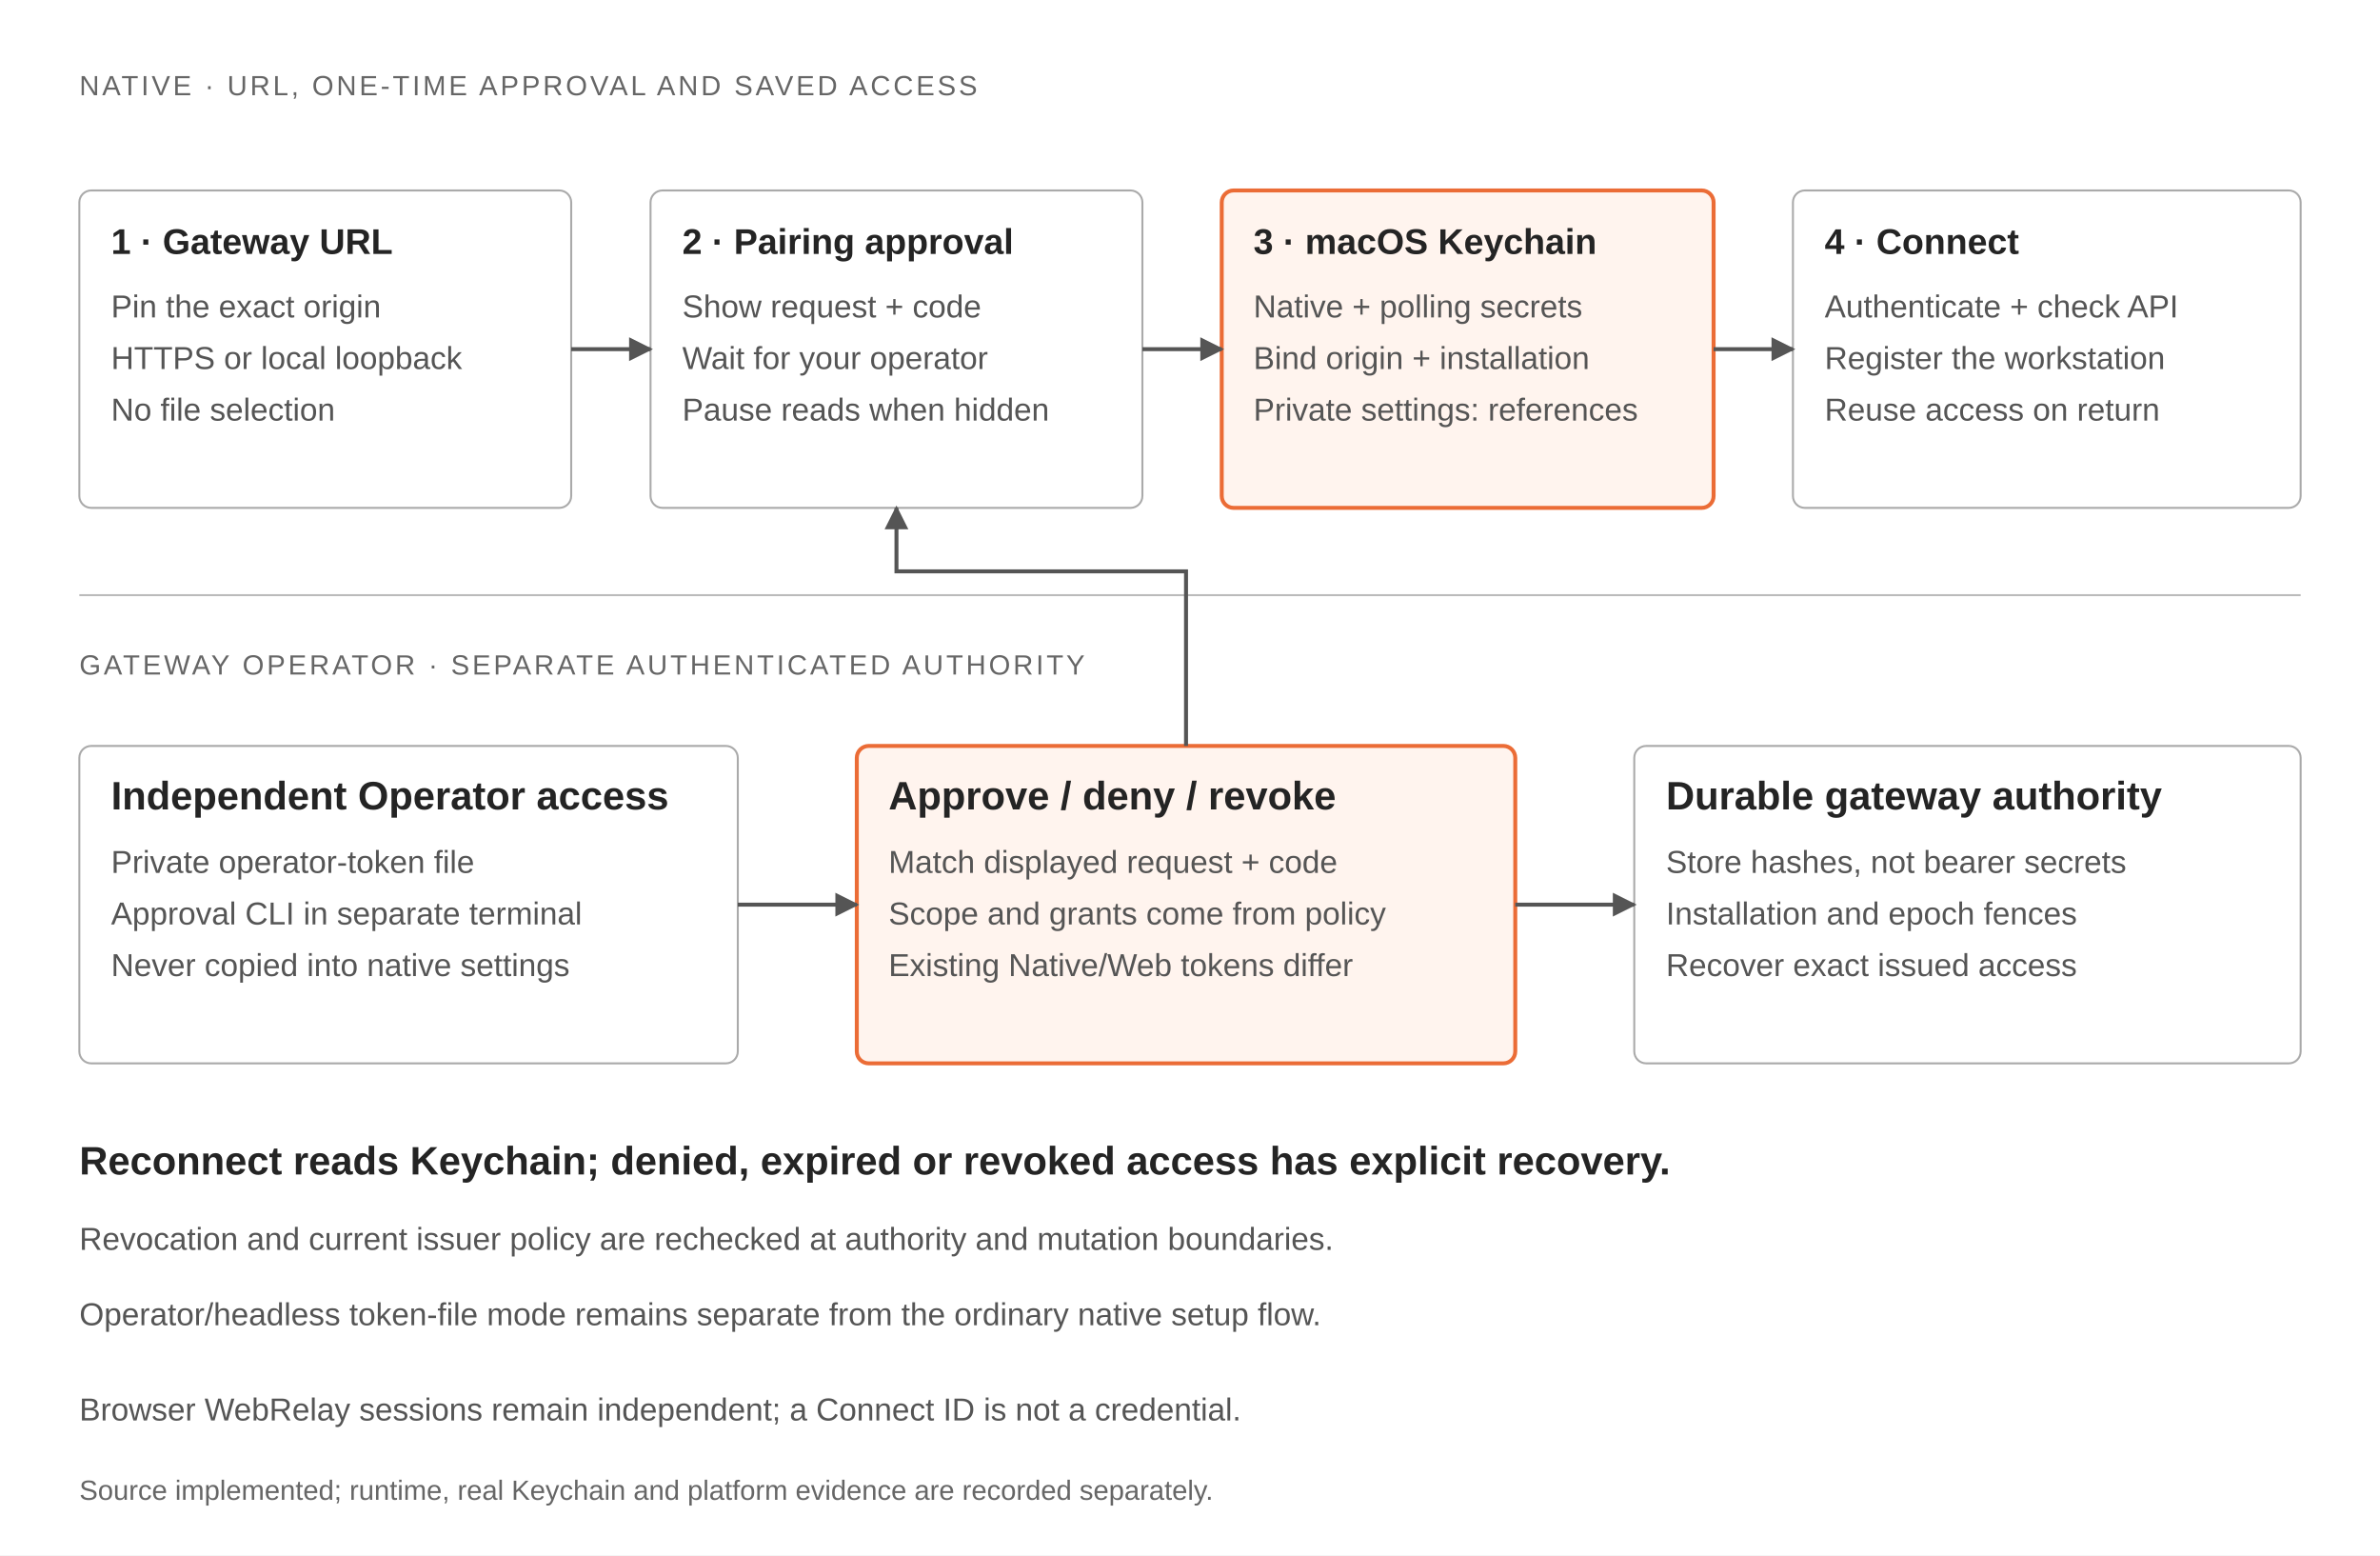
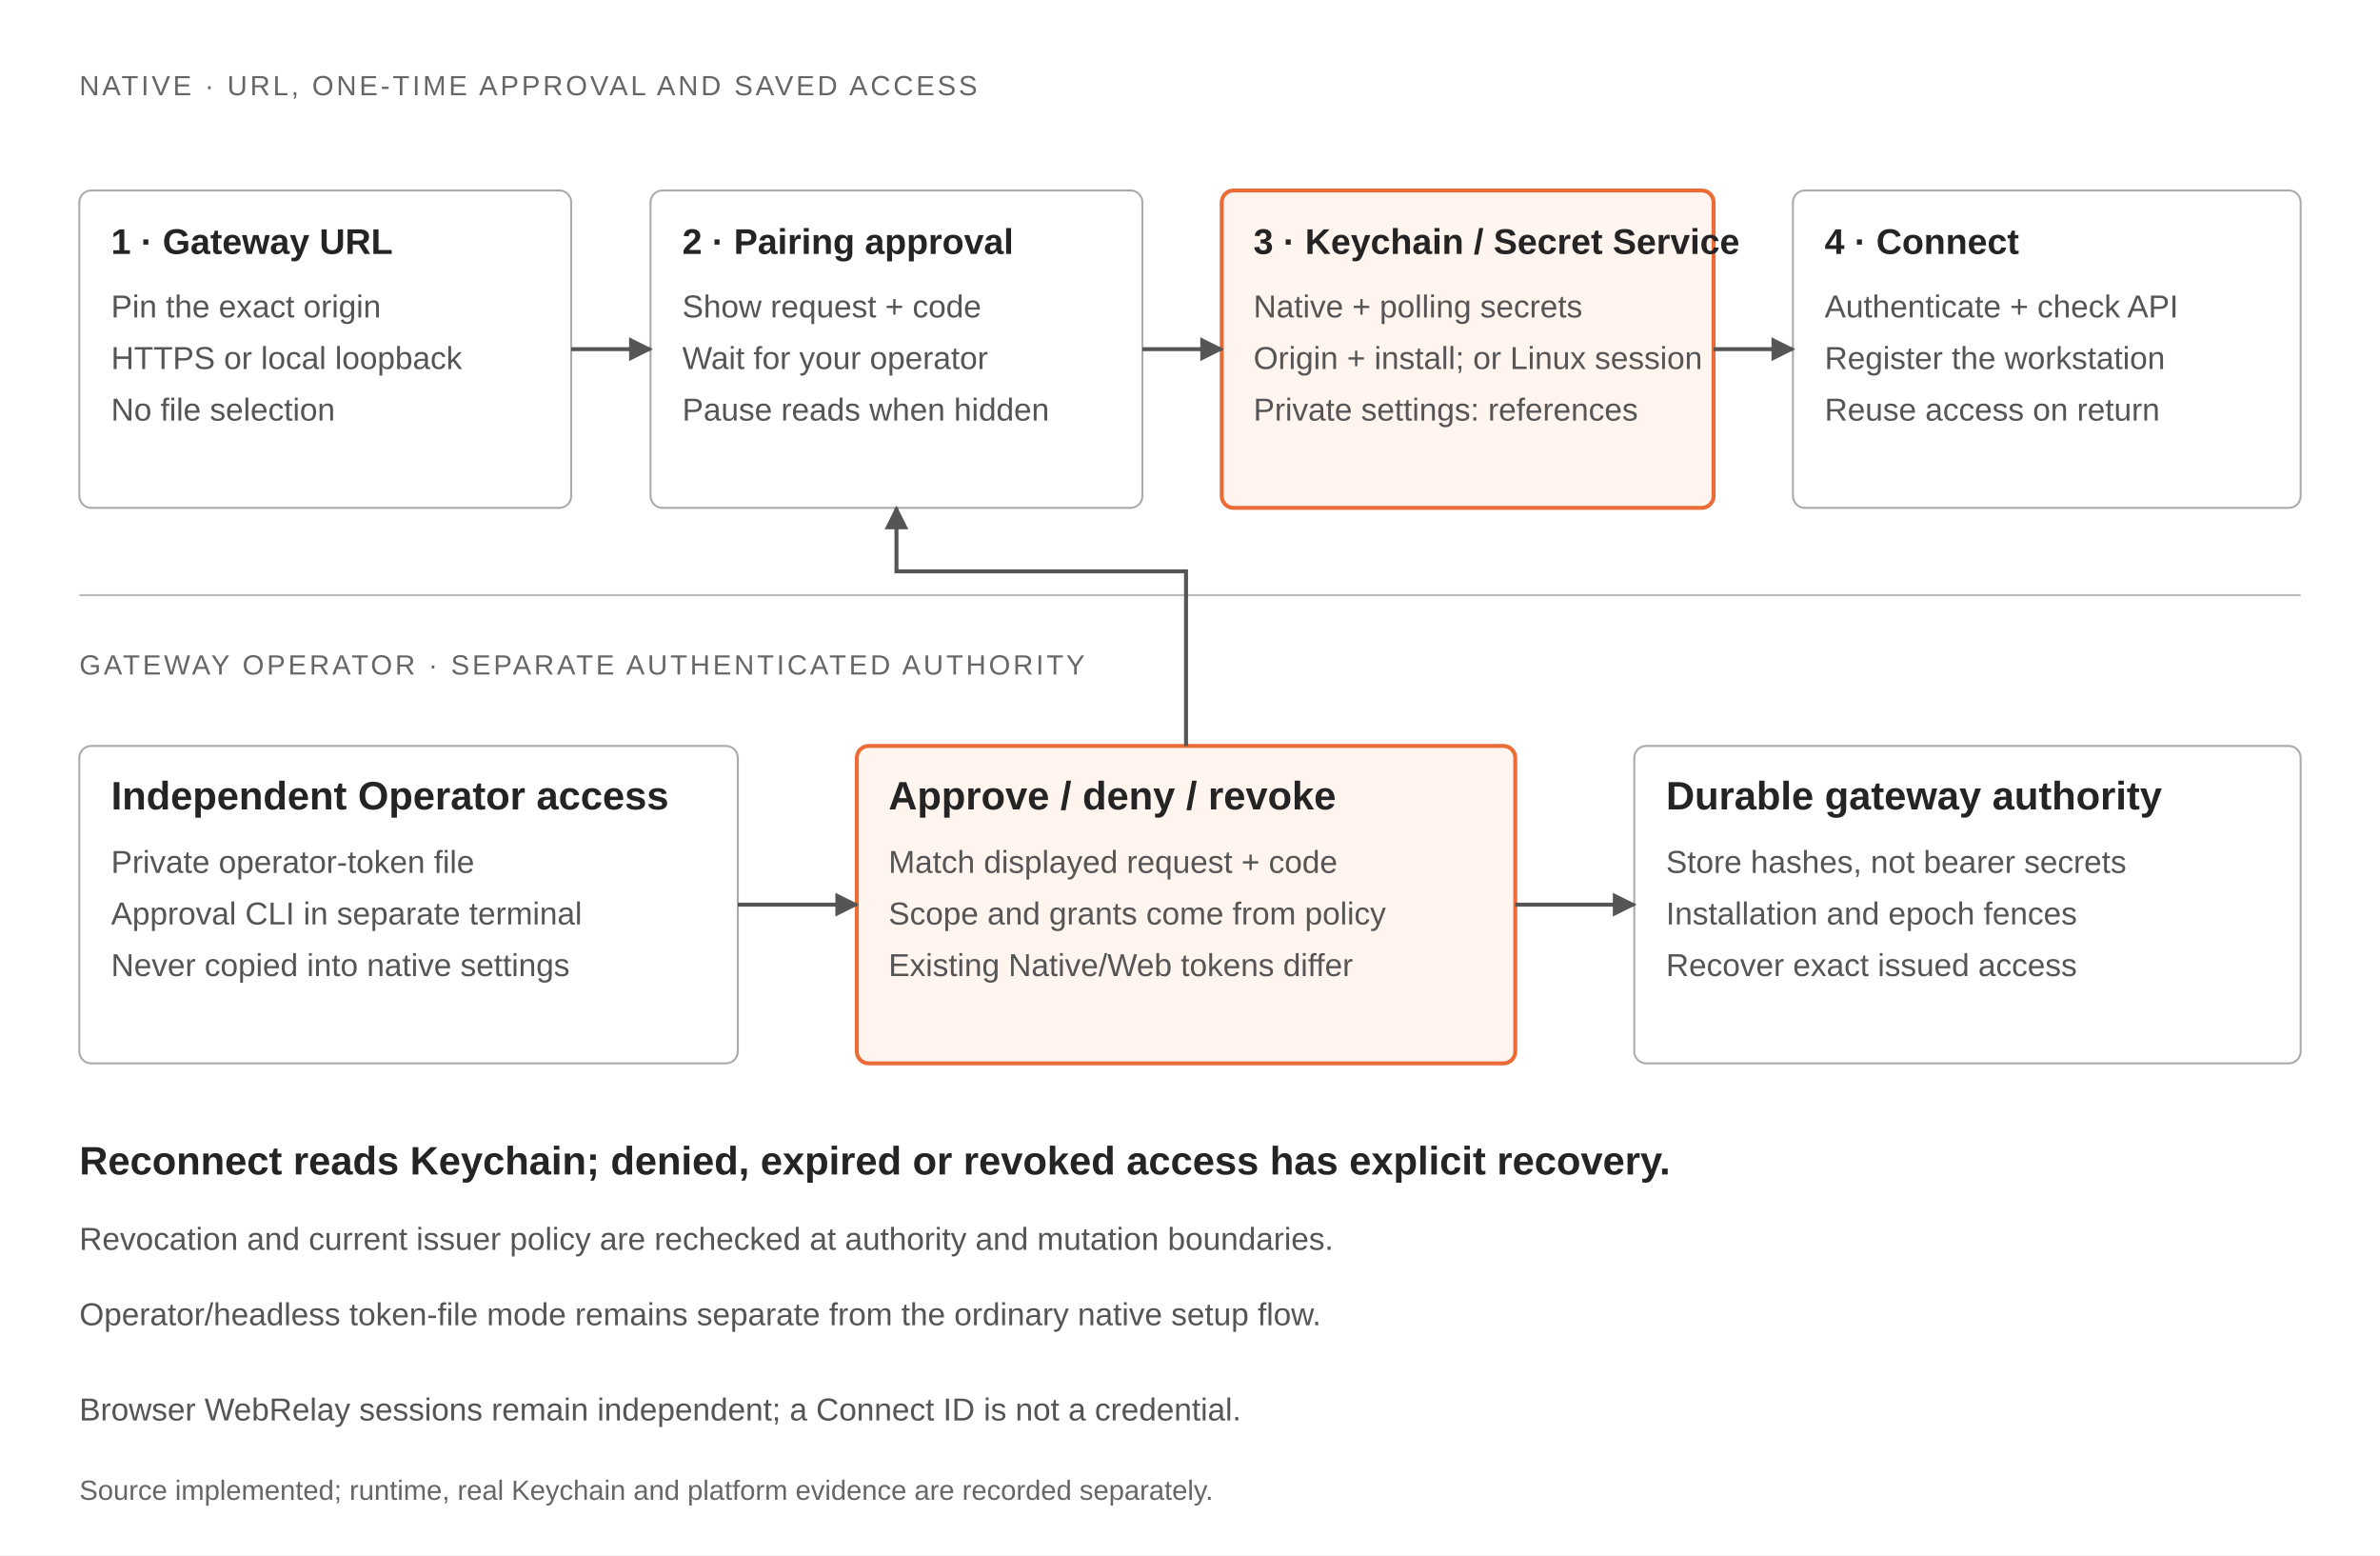
<svg xmlns="http://www.w3.org/2000/svg" viewBox="0 0 1200 784" role="img" aria-labelledby="native-connections-title native-connections-desc">
  <style>text{font-family:Geist,Arial,sans-serif;fill:#242424}.zone{font-size:14px;letter-spacing:1.4px;fill:#666}.label{font-size:20px;font-weight:600}.note{font-size:16px;fill:#555}.small{font-size:14px;fill:#666}.node{fill:#fff;stroke:#aaa;stroke-width:1}.focus{fill:#fff4ee;stroke:#eb6c36;stroke-width:2}.wire{fill:none;stroke:#555;stroke-width:2;marker-end:url(#arrow)}.lane{fill:#fafafa;stroke:#ddd;stroke-width:1}</style>
  <defs>
    <marker id="arrow" viewBox="0 0 10 10" refX="9" refY="5" markerWidth="6" markerHeight="6" orient="auto">
      <path d="M 0 0 L 10 5 L 0 10 z" fill="#555" />
    </marker>
  </defs>
  <rect width="1200" height="784" fill="#fff" />
  <text x="40" y="48" class="zone">NATIVE · URL, ONE-TIME APPROVAL AND SAVED ACCESS</text>
  <g data-card="true">
    <rect x="40" y="96" width="248" height="160" rx="6" class="node" />
    <text x="56" y="128" class="label" style="font-size:18px">1 · Gateway URL</text>
    <text x="56" y="160" class="note">Pin the exact origin</text>
    <text x="56" y="186" class="note">HTTPS or local loopback</text>
    <text x="56" y="212" class="note">No file selection</text>
  </g>
  <g data-card="true">
    <rect x="328" y="96" width="248" height="160" rx="6" class="node" />
    <text x="344" y="128" class="label" style="font-size:18px">2 · Pairing approval</text>
    <text x="344" y="160" class="note">Show request + code</text>
    <text x="344" y="186" class="note">Wait for your operator</text>
    <text x="344" y="212" class="note">Pause reads when hidden</text>
  </g>
  <g data-card="true">
    <rect x="616" y="96" width="248" height="160" rx="6" class="focus" />
-     <text x="632" y="128" class="label" style="font-size:18px">3 · macOS Keychain</text>
+     <text x="632" y="128" class="label" style="font-size:18px">3 · Keychain / Secret Service</text>
    <text x="632" y="160" class="note">Native + polling secrets</text>
-     <text x="632" y="186" class="note">Bind origin + installation</text>
+     <text x="632" y="186" class="note">Origin + install; or Linux session</text>
    <text x="632" y="212" class="note">Private settings: references</text>
  </g>
  <g data-card="true">
    <rect x="904" y="96" width="256" height="160" rx="6" class="node" />
    <text x="920" y="128" class="label" style="font-size:18px">4 · Connect</text>
    <text x="920" y="160" class="note">Authenticate + check API</text>
    <text x="920" y="186" class="note">Register the workstation</text>
    <text x="920" y="212" class="note">Reuse access on return</text>
  </g>
  <path d="M 288 176 H 328" class="wire" />
  <path d="M 576 176 H 616" class="wire" />
  <path d="M 864 176 H 904" class="wire" />
  <path d="M 40 300 H 1160" stroke="#bbb" />
  <text x="40" y="340" class="zone">GATEWAY OPERATOR · SEPARATE AUTHENTICATED AUTHORITY</text>
  <g data-card="true">
    <rect x="40" y="376" width="332" height="160" rx="6" class="node" />
    <text x="56" y="408" class="label">Independent Operator access</text>
    <text x="56" y="440" class="note">Private operator-token file</text>
    <text x="56" y="466" class="note">Approval CLI in separate terminal</text>
    <text x="56" y="492" class="note">Never copied into native settings</text>
  </g>
  <g data-card="true">
    <rect x="432" y="376" width="332" height="160" rx="6" class="focus" />
    <text x="448" y="408" class="label">Approve / deny / revoke</text>
    <text x="448" y="440" class="note">Match displayed request + code</text>
    <text x="448" y="466" class="note">Scope and grants come from policy</text>
    <text x="448" y="492" class="note">Existing Native/Web tokens differ</text>
  </g>
  <g data-card="true">
    <rect x="824" y="376" width="336" height="160" rx="6" class="node" />
    <text x="840" y="408" class="label">Durable gateway authority</text>
    <text x="840" y="440" class="note">Store hashes, not bearer secrets</text>
    <text x="840" y="466" class="note">Installation and epoch fences</text>
    <text x="840" y="492" class="note">Recover exact issued access</text>
  </g>
  <path d="M 372 456 H 432" class="wire" />
  <path d="M 764 456 H 824" class="wire" />
  <path d="M 598 376 V 288 H 452 V 256" class="wire" />
  <text x="40" y="592" class="label">Reconnect reads Keychain; denied, expired or revoked access has explicit recovery.</text>
  <text x="40" y="630" class="note">Revocation and current issuer policy are rechecked at authority and mutation boundaries.</text>
  <text x="40" y="668" class="note">Operator/headless token-file mode remains separate from the ordinary native setup flow.</text>
  <text x="40" y="716" class="note">Browser WebRelay sessions remain independent; a Connect ID is not a credential.</text>
  <text x="40" y="756" class="small">Source implemented; runtime, real Keychain and platform evidence are recorded separately.</text>
</svg>
